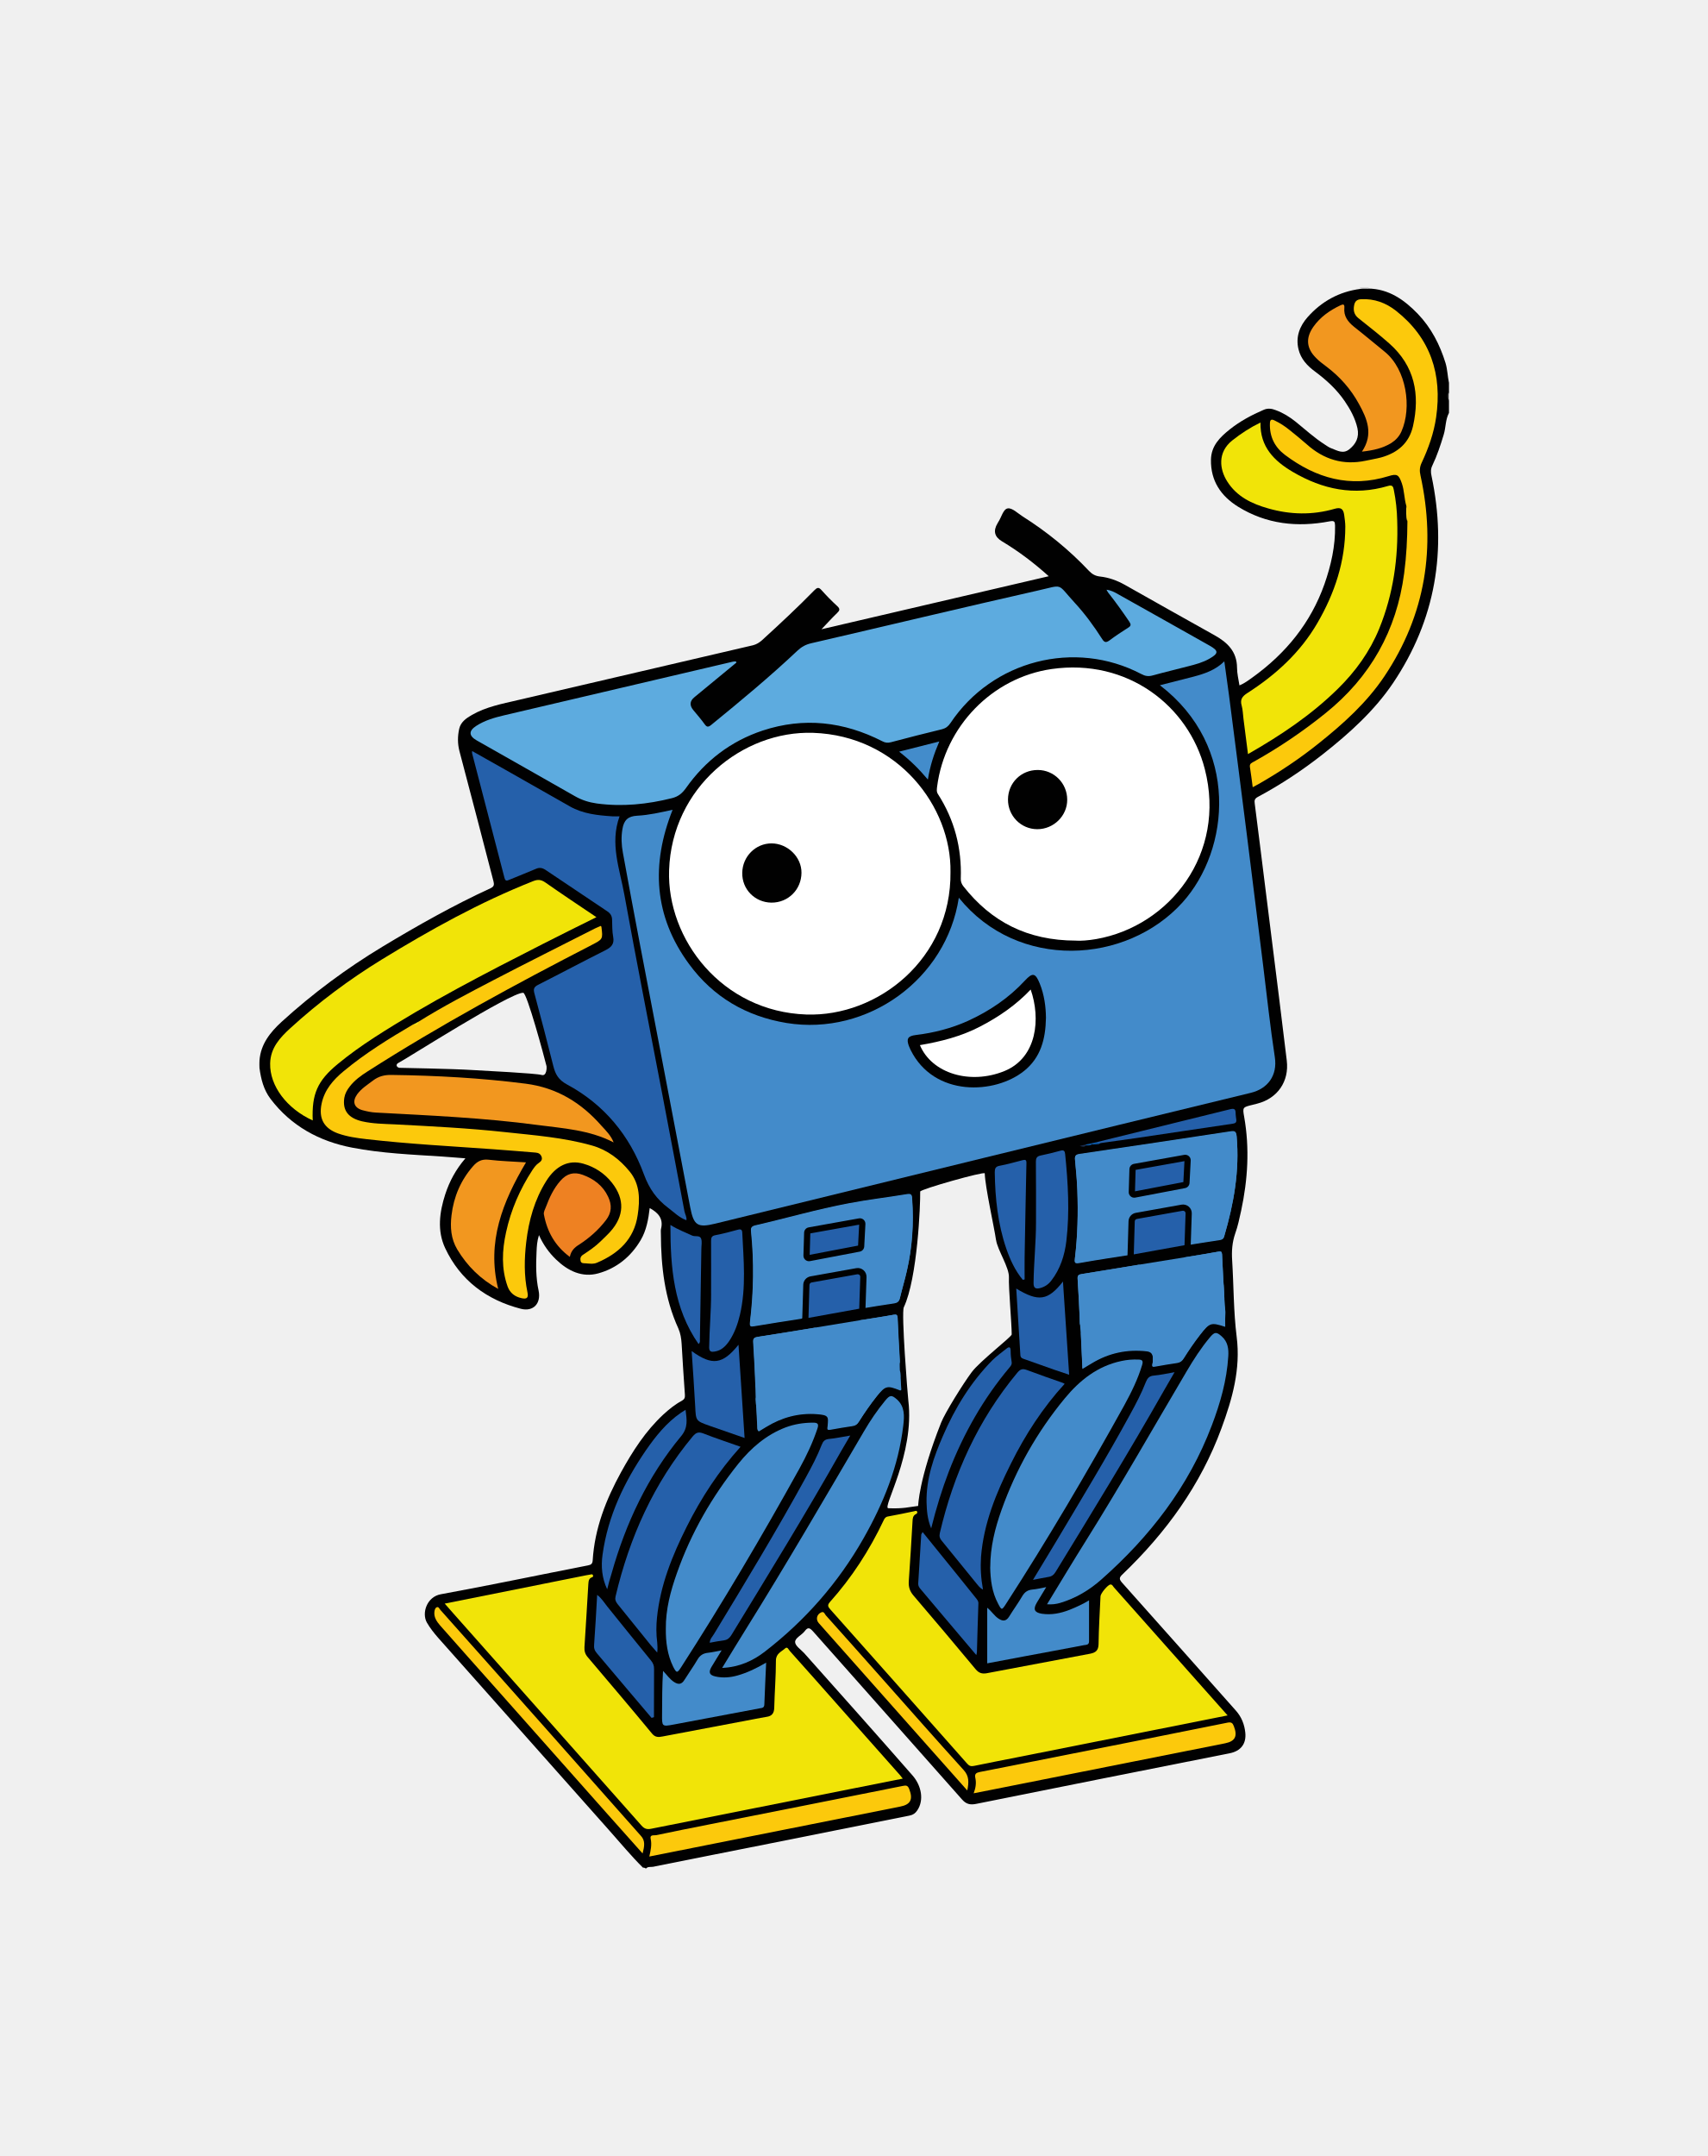
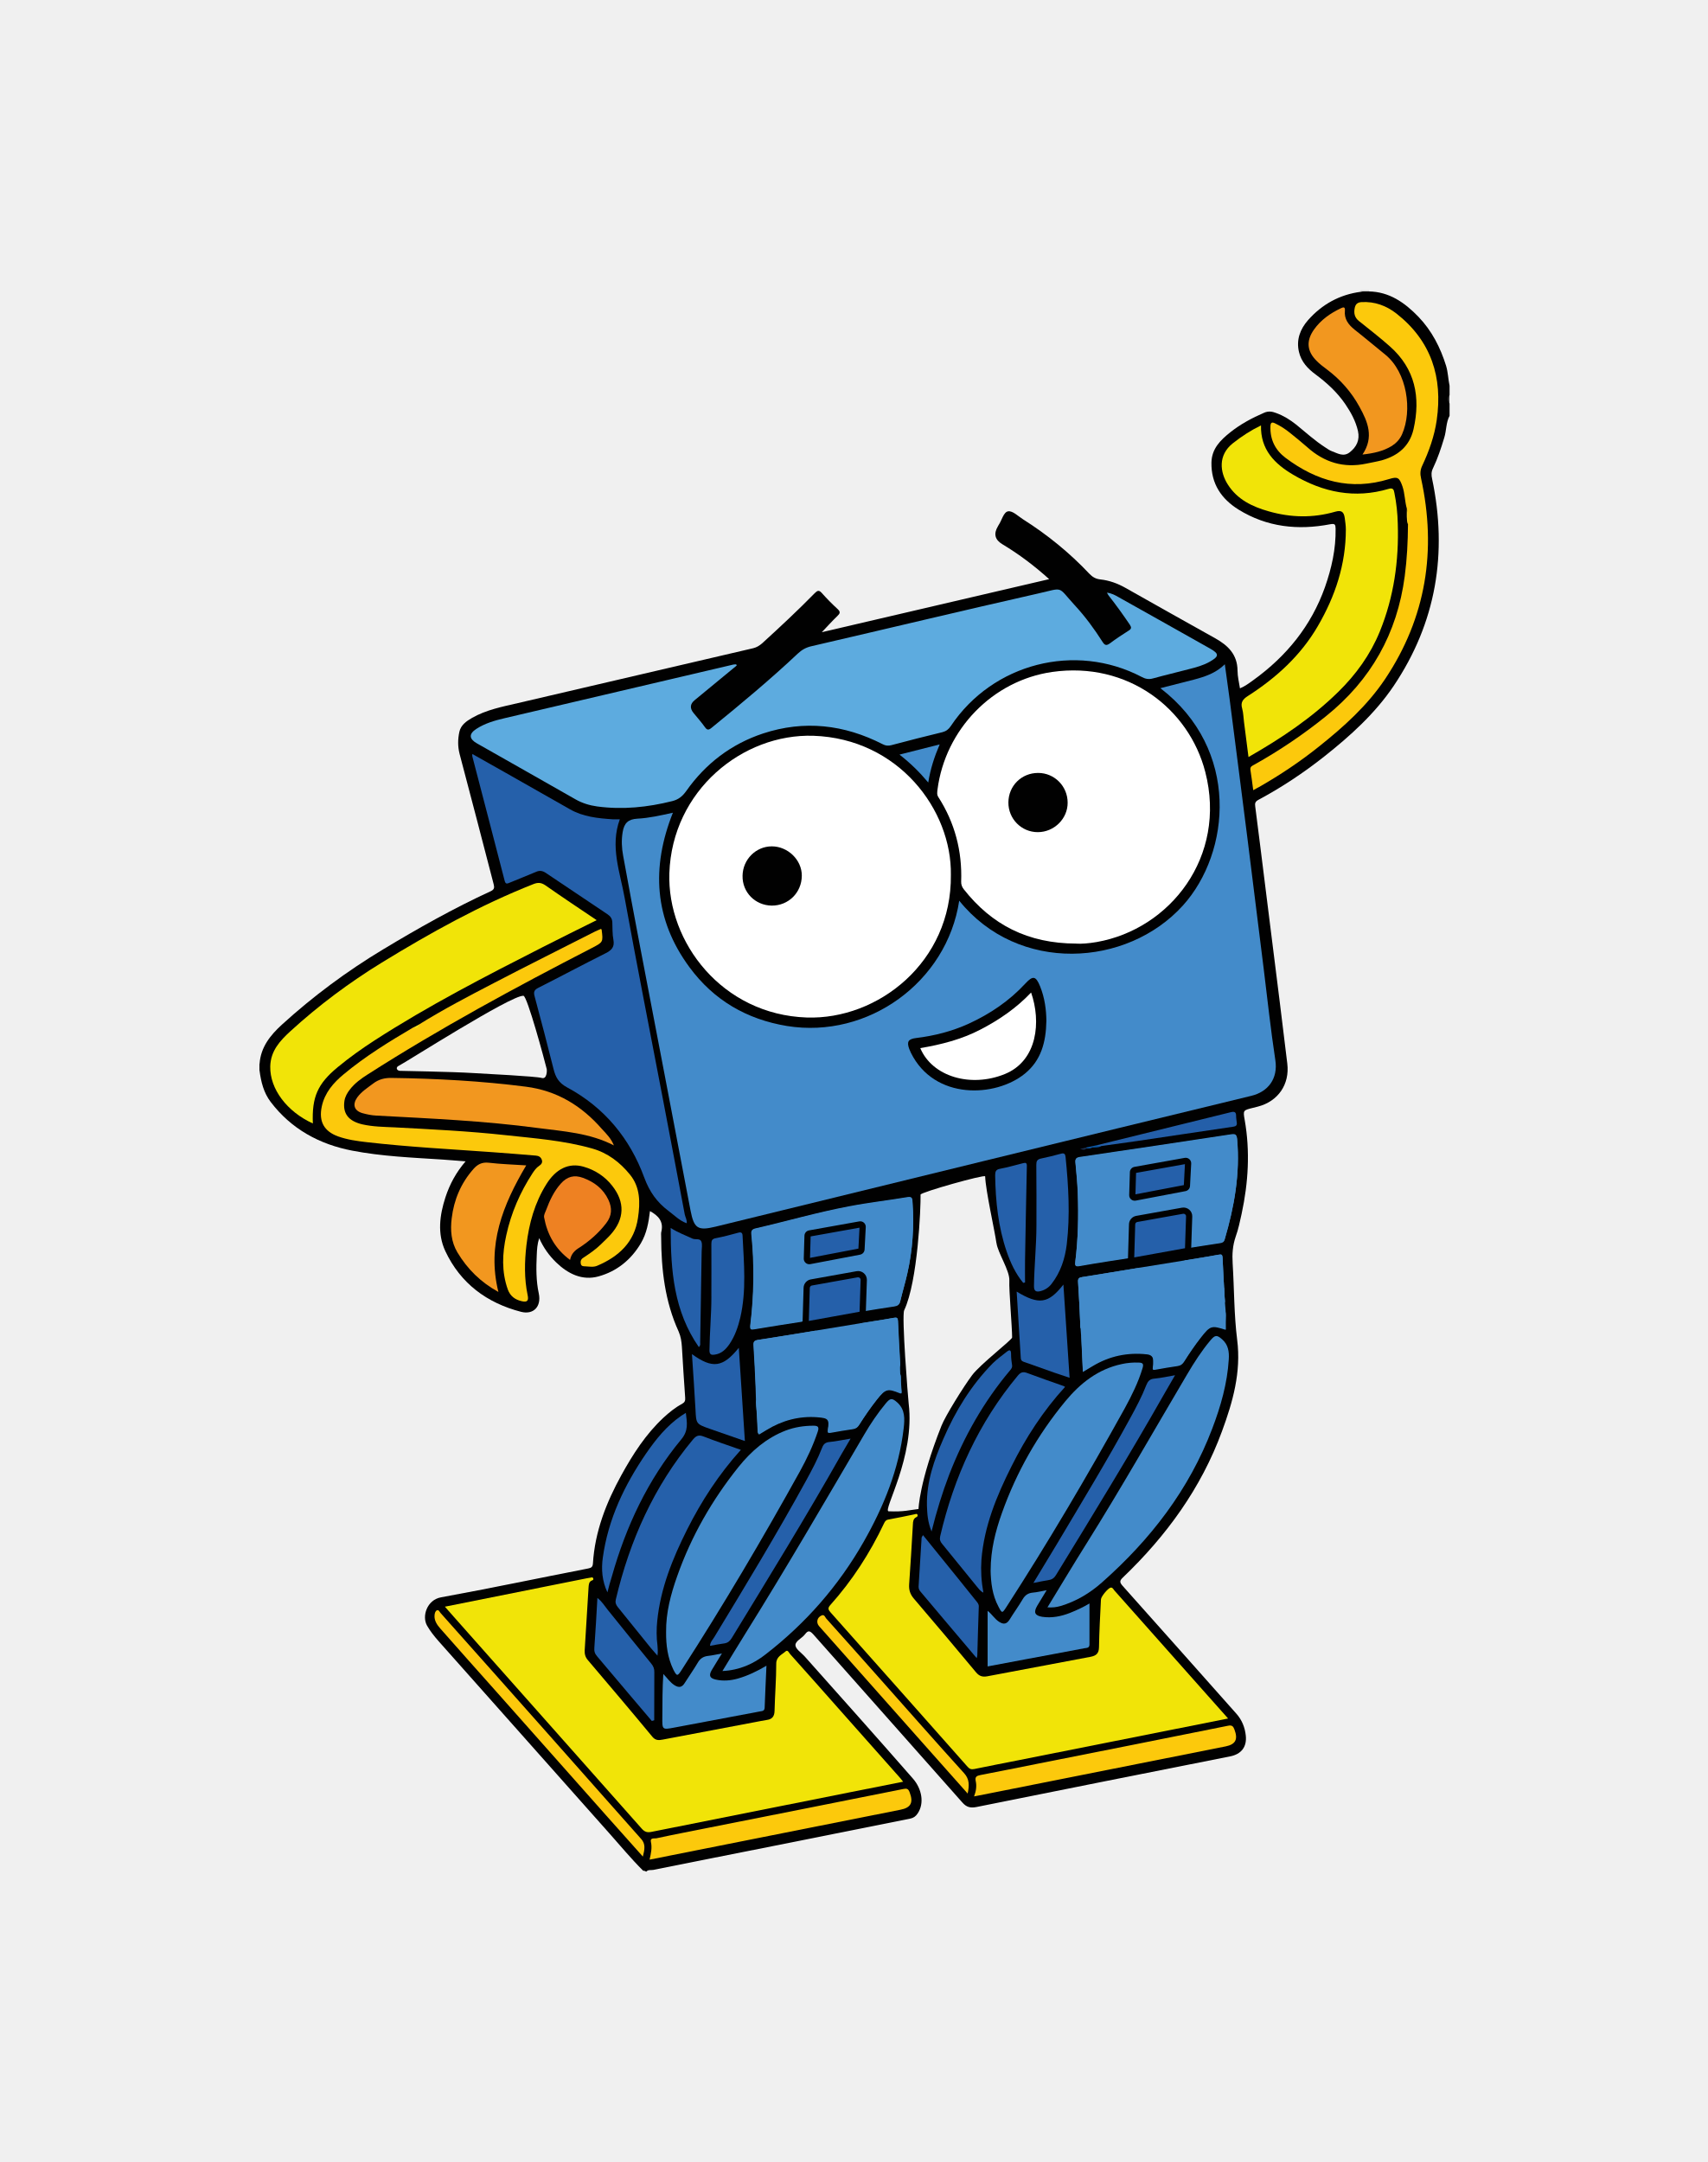
- <svg xmlns="http://www.w3.org/2000/svg" id="Marty" viewBox="0 0 595.28 595.28" width="80px" height="101px">
+ <svg xmlns="http://www.w3.org/2000/svg" id="Marty" viewBox="0 0 595.28 595.28" width="158px" height="200px">
  <defs>
    <style>
      .cls-1 {
        fill: #438ccb;
      }

      .cls-1, .cls-2, .cls-3, .cls-4, .cls-5, .cls-6, .cls-7, .cls-8, .cls-9, .cls-10, .cls-11, .cls-12, .cls-13, .cls-14, .cls-15, .cls-16, .cls-17, .cls-18, .cls-19 {
        stroke-width: 0px;
      }

      .cls-2 {
        fill: #282828;
      }

      .cls-3 {
        fill: #cbcaca;
      }

      .cls-4 {
        fill: #438bca;
      }

      .cls-5 {
        fill: #1b2f51;
      }

      .cls-6 {
        fill: #fcc90c;
      }

      .cls-7 {
        fill: #f1e408;
      }

      .cls-8 {
        fill: #010101;
      }

      .cls-9 {
        fill: #eeeded;
      }

      .cls-10 {
        fill: #f2971f;
      }

      .cls-11 {
        fill: #f4e11a;
      }

      .cls-12 {
        fill: #fbd224;
      }

      .cls-13 {
        fill: #2560aa;
      }

      .cls-14 {
        fill: #0b549f;
      }

      .cls-15 {
        fill: #0b55a0;
      }

      .cls-16 {
        fill: #fff;
      }

      .cls-17 {
        fill: #5dabdf;
      }

      .cls-18 {
        fill: #245fa9;
      }

      .cls-19 {
        fill: #ee8122;
      }
    </style>
  </defs>
  <g>
    <path stroke-width="0px" fill="#010101" class="cls-8" d="M505.19,55.23c-.47-2.24-.51-4.57-1.18-6.81-1.99-6.43-4.99-12.27-9.65-17.13-4.74-4.91-10.15-8.76-17.39-8.84-.89.04-1.82-.13-2.71.13-7.36.97-13.5,4.36-18.36,9.86-2.75,3.13-4.19,6.85-3.17,11.13.8,3.43,3.09,5.84,5.8,7.83,3.93,2.92,7.49,6.18,10.28,10.24,1.99,2.92,3.68,5.97,4.48,9.48.68,3.13-.47,5.5-2.88,7.4-2.16,1.69-4.15.38-6.13-.34-.85-.3-1.61-.85-2.37-1.35-3.64-2.33-6.81-5.25-10.15-7.95-2.12-1.69-4.36-3.09-6.9-4.02-1.4-.55-2.75-.8-4.27-.13-4.23,1.82-8.25,3.98-11.85,6.85-3.38,2.71-6.43,5.67-6.52,10.53-.13,7.4,3.47,12.65,9.43,16.37,9.9,6.13,20.69,7.28,31.94,5.12,1.65-.3,1.86.04,1.9,1.52.13,7.07-1.4,13.83-3.72,20.43-4.78,13.45-13.37,23.99-24.83,32.28-1.48,1.06-3,2.24-4.78,2.96-.34-2.16-.85-4.15-.85-6.18-.04-5.63-3.34-8.8-7.83-11.3-10.45-5.84-20.86-11.68-31.26-17.56-2.71-1.52-5.58-2.58-8.71-2.92-1.57-.17-2.71-.8-3.81-1.95-6.9-7.32-14.64-13.62-23.14-19-1.69-1.06-3.64-3.05-5.2-2.79-1.61.25-2.2,3.17-3.34,4.82-.08.13-.13.25-.21.38q-2.37,3.93,1.52,6.26c5.8,3.47,11.17,7.53,16.33,12.18-26.44,6.18-52.67,12.27-79.24,18.49,2.03-2.12,3.64-3.93,5.42-5.63.93-.89,1.18-1.44.08-2.45-1.95-1.78-3.77-3.64-5.5-5.58-.97-1.1-1.52-.89-2.45.04-5.92,6.05-12.1,11.8-18.36,17.51-.93.8-1.9,1.4-3.09,1.69-27.33,6.35-54.66,12.73-81.99,19.12-5.46,1.27-11.04,2.33-15.99,5.16-1.99,1.14-3.93,2.5-4.44,4.87-.55,2.54-.59,5.08.08,7.7,4.02,15.1,7.91,30.21,11.85,45.31.25,1.06.42,1.86-.93,2.5-12.99,5.97-25.43,12.99-37.65,20.35-12.56,7.57-24.33,16.29-35.2,26.19-3.98,3.64-7.36,7.78-7.78,13.58-.21.85-.21,1.69,0,2.54.51,3.85,1.44,7.62,3.85,10.79,7.19,9.48,17.01,14.81,28.47,17.01,10.32,1.99,20.81,2.41,31.31,3.09,2.62.17,5.25.42,8.17.63-3.34,3.89-5.54,8-7.02,12.52-2.03,6.26-2.88,12.69-.04,18.78,5.29,11.25,14.47,18.06,26.4,21.15,4.36,1.1,7.11-1.86,6.18-6.35-.97-4.44-.93-8.93-.72-13.45.08-1.9.17-3.77.85-5.88,1.52,3.38,3.47,6.09,5.92,8.46,4.15,4.02,9.14,6.43,14.76,4.87,6.3-1.73,11.34-5.75,14.76-11.55,2.03-3.43,2.71-7.28,3.17-11.21,2.96,1.61,4.78,3.64,3.98,7.11-.17.59-.08,1.27-.08,1.9.04,11.38,1.31,22.51,6.09,32.96.76,1.73,1.02,3.51,1.14,5.33.34,5.92.72,11.8,1.14,17.73.08,1.06-.13,1.61-1.1,2.16-2.37,1.27-4.44,2.96-6.43,4.78-6.18,5.75-10.66,12.73-14.68,20.01-5.29,9.6-9.26,19.71-9.94,30.84-.08,1.18-.55,1.52-1.61,1.73-17.13,3.34-34.18,6.94-51.36,10.07-4.87.89-6.73,6.6-4.82,9.9,1.1,1.9,2.45,3.6,3.89,5.25,19.88,22.38,39.77,44.8,59.69,67.18,3.85,4.32,7.57,8.84,11.72,12.95.3,0,.55,0,1.06.34.68-.8,1.65-.47,2.5-.63,13.79-2.79,27.63-5.5,41.42-8.25,15.99-3.22,32.03-6.43,48.02-9.6,1.23-.25,1.99-.8,2.67-1.82,2.41-3.55,1.44-8.59-1.61-12.1-12.52-14.34-25.21-28.51-37.86-42.73-1.14-1.23-3.09-2.5-3.13-3.81-.04-1.48,2.28-2.41,3.34-3.81,1.1-1.48,1.73-1.23,2.92.08,17.3,19.55,34.65,39.01,51.91,58.55,1.44,1.65,2.83,1.99,4.95,1.57,29.44-5.92,58.89-11.8,88.38-17.64,3.85-.76,5.88-3.26,5.46-7.23-.3-2.83-1.31-5.42-3.26-7.62-13.2-14.85-26.4-29.74-39.64-44.55-1.1-1.23-1.14-1.82.08-2.96,15.15-14.51,27.24-31.09,34.52-50.94,3.77-10.24,6.73-20.6,5.29-31.9-1.1-8.8-1.02-17.73-1.57-26.61-.21-3.22,0-6.26,1.06-9.35.93-2.58,1.48-5.29,2.07-7.95,2.33-10.87,3-21.75,1.06-32.74-.59-3.34-.55-3.34,2.92-4.19.55-.17,1.1-.3,1.65-.42,7.07-1.82,11.17-7.74,10.28-15.02-.85-7.15-1.73-14.26-2.62-21.41-1.65-13.07-3.26-26.14-4.91-39.22-1.23-9.65-2.37-19.29-3.64-28.94-.17-1.14,0-1.73,1.1-2.33,8.08-4.32,15.7-9.39,22.89-15.06,9.1-7.19,17.73-14.98,24.24-24.62,14.85-22.08,18.87-46.32,13.41-72.22-.3-1.31-.3-2.41.3-3.64,1.65-3.43,2.83-7.02,3.93-10.66.8-2.54.59-5.29,1.86-7.66v-4.23c-.34-.97-.34-1.99,0-2.96v-3.38ZM188.83,296.58c-2.07-.59-20.1-1.48-23.61-1.69-8.04-.51-25.68-.76-25.98-.8-1.1-.21-1.35-1.27-.21-1.78,1.95-.89,39.22-24.71,43.41-24.37,1.31.08,7.28,22.17,8.12,25.59.08.3.13,3.6-1.73,3.05ZM347.3,354.12c.47,3.43,4.65,9.6,4.48,13.07-.17,3.3.97,16.2.97,19.84,0,.8-11.13,9.35-13.96,13.16-3,4.02-9.31,14.17-10.66,17.6-7.83,19.76-8,29.02-8,29.02-3.3.38-5.03,1.02-10.41.8-2.24-.08,9.26-18.83,6.98-37.53-.25-2.2-2.5-30.54-1.57-32.53,4.78-10.11,5.8-35.92,5.71-40.32,0-.8,22.51-7.15,22.51-6.35.17,4.99,3.3,18.74,3.93,23.23Z" />
    <path fill="#282828" stroke-width="0px" class="cls-2" d="M505.11,61.4c-.72-.97-.63-1.99,0-2.96v2.96Z" />
    <path fill="#cbcaca" stroke-width="0px" class="cls-3" d="M477.18,22.06v.34h-3v-.34h3Z" />
    <path fill="#010101" stroke-width="0px" class="cls-9" d="M90.42,291.55v2.54h-.34v-2.54h.34Z" />
    <path fill="#438bca" stroke-width="0px" class="cls-4" d="M334.32,234.81c20.56,25.51,58.47,23.18,77.93,1.69,16.71-18.49,20.01-54.45-7.83-75.77,4.06-1.02,7.91-1.99,11.76-3,3.81-1.02,7.57-2.24,10.7-5.33.59,4.19,1.14,8.08,1.65,11.97,2.07,16.2,4.19,32.41,6.22,48.61,1.9,15.15,3.77,30.33,5.67,45.48,1.31,10.62,2.45,21.28,4.06,31.86,1.02,6.56-2.58,11.08-8.33,12.48-62.27,15.1-124.51,30.38-186.78,45.61-6.22,1.52-7.49.59-8.71-5.67-5.84-30.71-11.72-61.39-17.6-92.06-1.99-10.49-3.98-21.03-5.88-31.56-.51-2.71-.63-5.46-.17-8.21.51-3.17,1.95-4.53,5.16-4.7,4.1-.21,8.08-1.14,12.35-2.07-7.57,19.04-6.56,37.1,5.75,53.81,8.46,11.51,19.93,18.19,34.01,20.52,28.3,4.57,55.72-15.31,60.03-43.66Z" />
    <path fill="#fff" stroke-width="0px" class="cls-16" d="M331.4,225.84c.34,30.33-25.38,50.51-50.26,49.67-29.4-1.02-48.65-26.19-47.85-50.3.97-28.81,25.51-48.69,50.22-47.89,29.61,1.02,48.27,25.85,47.89,48.52Z" />
    <path fill="#5dabdf" class="cls-17" stroke-width="0px" d="M256.77,152.83c-4.87,4.02-9.77,8.04-14.64,12.06q-2.45,1.99-.42,4.48c1.35,1.65,2.75,3.22,3.98,4.95.76,1.06,1.27,1.06,2.28.25,10.28-8.38,20.48-16.84,30.12-25.93,1.4-1.31,2.88-2.12,4.74-2.54,26.31-6.09,52.59-12.4,78.94-18.36,9.22-2.07,6.6-2.67,12.82,4.1,3.64,3.93,6.81,8.25,9.69,12.78.8,1.27,1.4,1.31,2.58.47,2.07-1.57,4.27-3,6.47-4.4,1.06-.63,1.06-1.14.42-2.12-2.33-3.43-4.74-6.81-7.32-10.07-.21-.25-.34-.55-.63-1.06,1.65.21,2.88.89,4.06,1.57,10.62,5.97,21.24,11.89,31.86,17.9,3.22,1.82,3.22,2.71-.04,4.57-2.28,1.31-4.82,1.99-7.32,2.62-4.15,1.1-8.33,2.07-12.48,3.22-1.48.42-2.67.21-3.98-.51-23.18-12.14-51.91-4.74-66.5,17.09-.76,1.14-1.61,1.82-2.92,2.16-5.97,1.44-11.89,2.96-17.81,4.53-1.1.3-2.03.21-3.05-.34-13.41-6.85-27.33-8.46-41.71-3.72-11.08,3.68-20.01,10.49-26.74,20.05-1.31,1.82-2.67,2.96-4.87,3.51-8.63,2.16-17.3,3.05-26.19,1.86-2.67-.38-5.2-1.14-7.57-2.5-11.42-6.52-22.89-12.99-34.35-19.5-2.75-1.57-2.83-3.3-.17-5.03,3-1.95,6.39-2.92,9.81-3.72,26.57-6.26,53.14-12.48,79.75-18.7.34-.08.68-.04,1.02-.08.04.13.04.25.17.42Z" />
    <path fill="#fff" stroke-width="0px" class="cls-16" d="M375.1,249.75c-16.92-.04-29.49-6.6-39.18-18.91-.63-.8-.97-1.65-.93-2.71.38-10.62-2.2-20.48-7.95-29.44-.59-.89-.38-1.78-.3-2.62,2.71-20.94,19.16-37.99,39.94-40.99,26.4-3.77,47.72,12.82,53.39,34.86,7.62,29.53-12.27,54.79-37.86,59.27-2.71.47-5.46.68-7.11.55Z" />
    <path fill="#f1e408" stroke-width="0px" class="cls-7" d="M155.03,480.86c16.75-3.34,33.08-6.6,49.46-9.9.47-.08.97-.17,1.44-.25.34-.08.72-.17.85.34.08.34-.08.55-.38.63-1.18.42-1.18,1.4-1.27,2.41-.42,7.32-.89,14.64-1.35,21.96-.08,1.35.25,2.45,1.14,3.47,7.53,8.88,15.06,17.73,22.46,26.69,1.1,1.31,2.24,1.23,3.6.97,10.7-2.03,21.45-4.06,32.15-6.09,1.4-.25,2.75-.55,4.15-.76,1.82-.25,2.62-1.23,2.67-3.13.13-5.5.59-11,.59-16.5,0-2.45,1.95-3.09,3.26-4.27.76-.68,1.18.51,1.57.93,5.88,6.56,11.72,13.16,17.56,19.76,6.98,7.87,13.96,15.7,20.9,23.56.25.3.51.63.93,1.18-6.35,1.27-12.44,2.45-18.53,3.68-23.06,4.61-46.11,9.18-69.13,13.79-1.48.3-2.37.08-3.43-1.1-21.83-24.66-43.7-49.24-65.53-73.87-.93-1.06-1.9-2.16-3.09-3.51Z" />
    <path fill="#f1e408" stroke-width="0px" class="cls-7" d="M428.02,519.83c-24.66,4.91-48.91,9.73-73.1,14.55-5.12,1.02-10.24,1.99-15.31,3.05-1.06.21-1.65.04-2.37-.76-15.86-17.94-31.77-35.83-47.72-53.77-.76-.89-1.18-1.44-.17-2.58,7.66-8.55,13.83-18.11,18.74-28.47.3-.63.59-1.18,1.44-1.35,3.13-.55,6.22-1.23,9.31-1.86.34-.08.72-.3.93.17.17.38-.04.68-.42.85-1.06.51-1.14,1.52-1.18,2.5-.42,6.98-.8,13.92-1.31,20.9-.13,1.95.34,3.47,1.65,4.99,7.28,8.5,14.51,17.09,21.66,25.68,1.1,1.31,2.2,1.69,3.85,1.4,12.01-2.28,24.07-4.57,36.09-6.81,1.95-.38,2.88-1.18,2.92-3.34.08-5.58.42-11.13.68-16.67.04-1.02,2.54-4.02,3.43-4.1.68-.08.89.59,1.23.97,10.32,11.59,20.6,23.18,30.88,34.78,2.88,3.22,5.71,6.43,8.8,9.9Z" />
    <path fill="#2560aa" stroke-width="0px" class="cls-13" d="M164.63,183.67c3.93,2.24,7.78,4.4,11.63,6.56,7.49,4.23,14.93,8.5,22.42,12.73,4.61,2.62,9.73,3.13,14.89,3.47.76.04,1.52,0,2.45,0-3.47,9.48.08,18.4,1.69,27.41,4.23,23.31,8.84,46.58,13.28,69.85,2.58,13.45,5.12,26.95,7.66,40.44.21,1.02.85,1.95.68,3.09-2.5-.89-4.27-2.75-6.3-4.27-4.06-3.05-6.64-6.64-8.5-11.68-4.99-13.62-13.92-24.45-26.86-31.39-2.96-1.61-4.02-3.51-4.74-6.39-2.12-8.46-4.32-16.88-6.6-25.34-.38-1.44-.25-2.2,1.23-2.96,7.87-3.98,15.61-8.12,23.48-12.06,2.12-1.06,3.22-2.2,2.75-4.7-.38-1.99-.3-4.06-.38-6.09-.04-1.23-.63-2.12-1.65-2.79-7.19-4.82-14.38-9.65-21.58-14.47-1.1-.72-2.12-.89-3.34-.34-3.05,1.31-6.13,2.5-9.18,3.77-.85.34-1.44.68-1.78-.68-3.72-14.43-7.49-28.85-11.25-43.28-.08-.21-.04-.42,0-.89Z" />
    <path fill="#f1e408" stroke-width="0px" class="cls-7" d="M207.95,241.58c-6.47,3.22-12.65,6.26-18.78,9.39-19.93,10.15-39.85,20.39-58.64,32.53-4.44,2.88-8.71,5.92-12.82,9.31-7.02,5.8-9.05,10.41-8.67,19.63-9.01-4.1-15.02-12.01-14.85-19.88.13-5.46,3.43-8.97,7.02-12.27,9.86-9.01,20.52-16.96,31.9-23.95,16.92-10.36,34.27-20.01,52.8-27.33,1.61-.63,2.75-.55,4.23.47,5.8,4.06,11.63,7.95,17.81,12.1Z" />
    <path fill="#f1e408" stroke-width="0px" class="cls-7" d="M439.49,69.14c-.21,8.5,4.78,13.41,11.25,17.22,10.41,6.13,21.41,8.42,33.21,4.91,1.57-.47,1.82.25,2.03,1.4.72,3.51,1.1,7.11,1.18,10.7.42,12.95-1.35,25.55-6.26,37.61-3.3,8.08-8.29,14.98-14.51,21.07-9.22,9.05-19.84,16.16-31.26,22.68-.55-4.23-1.06-8.25-1.57-12.27-.21-1.52-.21-3.13-.63-4.61-.63-2.16.21-3.26,1.99-4.4,9.9-6.35,18.45-14.13,24.41-24.41,6.05-10.41,9.73-21.49,9.73-33.63,0-1.31-.21-2.67-.38-3.98-.3-2.2-1.18-2.83-3.34-2.2-7.74,2.24-15.44,2.07-23.14-.13-5.71-1.61-10.96-4.1-14.3-9.39-2.67-4.19-3.51-10.15,1.78-14.34,3.05-2.41,6.22-4.48,9.81-6.22Z" />
    <path stroke-width="0px" class="cls-6" d="M145.93,278.01c8.55-5.33,17.47-9.98,26.36-14.6,11.68-6.09,23.44-11.93,35.16-17.9.68-.34,1.4-.59,2.03-.89.13.21.21.25.21.3.55,4.36.51,4.32-3.38,6.35-26.61,13.71-52.88,27.92-78.1,44.04-2.33,1.48-4.57,3.09-6.26,5.29-.93,1.18-1.65,2.45-1.9,3.93-.68,4.44,1.4,7.07,6.18,8.21,3.72.85,7.57.89,11.34,1.06,12.86.68,25.76,1.31,38.58,2.71,10.15,1.1,20.35,1.86,30.21,4.65,5.42,1.52,9.73,4.82,13.2,9.1,3.6,4.4,3.6,9.77,2.79,15.1-1.23,8.5-6.73,13.5-14.21,16.67-1.27.55-2.67.3-3.98.21-.68-.04-1.52.08-1.73-.85-.21-.89.04-1.65.89-2.16,2.12-1.4,4.23-2.83,6.05-4.61,1.14-1.14,2.37-2.24,3.43-3.43,4.87-5.42,5.08-11.3.59-17.01-2.58-3.3-6.01-5.54-10.03-6.68-5.08-1.44-9.56.72-12.9,6.05-4.1,6.52-6.09,13.75-6.98,21.28-.68,5.84-.8,11.68.42,17.47.42,1.95-.17,2.54-2.12,2.07-2.24-.51-3.93-1.73-4.78-4.02-2.24-6.26-1.95-12.61-.55-18.95,1.69-7.78,4.82-14.98,9.18-21.66.63-.93,1.27-1.86,2.24-2.5.76-.51,1.31-1.14.97-2.12-.34-.97-1.06-1.4-2.07-1.48-4.99-.38-9.98-.85-14.98-1.18-14.68-1.06-29.4-1.82-44.04-3.51-3.34-.38-6.68-.85-9.9-1.99-4.91-1.78-6.81-5.2-5.71-10.41,1.02-4.82,4.06-8.29,7.7-11.3,7.53-6.26,15.86-11.38,24.28-16.33.89.04,1.48-.25,1.82-.93Z" />
    <path stroke-width="0px" class="cls-6" d="M490.34,98.21c-.76-2.58-.68-5.29-1.57-7.87-1.06-3-1.65-3.43-4.61-2.5-13.41,4.15-25.26.76-36.13-7.4-3.6-2.71-5.42-6.39-5.25-11,.04-1.31.51-1.57,1.69-.97,1.86.89,3.55,1.99,5.16,3.3,2.03,1.65,4.06,3.26,6.01,4.99,5.92,5.29,12.69,7.36,20.52,5.71,1.78-.38,3.6-.68,5.37-1.14,5.75-1.61,9.77-4.95,11.13-10.91,2.5-11.08.59-20.98-8.25-28.81-3.47-3.09-7.15-5.92-10.79-8.84-1.52-1.23-1.82-2.71-1.48-4.48.25-1.31.89-2.03,2.41-2.12,4.61-.25,8.67,1.27,12.18,4.02,12.1,9.52,16.16,22.21,14,37.14-.8,5.54-2.67,10.79-5.03,15.82-.72,1.48-.8,2.88-.42,4.48,5.46,25,1.78,48.48-12.52,69.89-6.18,9.26-14.47,16.71-23.14,23.61-6.56,5.25-13.54,9.9-20.81,14.05-.59.34-1.23.63-2.03,1.1-.34-2.45-.59-4.74-.97-7.02-.21-1.27.72-1.52,1.48-1.95,8.76-4.91,17.01-10.49,24.83-16.8,15.7-12.61,24.83-28.85,27.46-48.78.8-6.01,1.1-12.06,1.14-18.11-.42-1.82.08-3.64-.38-5.42Z" />
    <path stroke-width="0px" fill="#438bca" class="cls-4" d="M396.38,358.73c-6.68,1.06-13.37,2.03-20.01,3.22-1.65.3-1.73-.17-1.57-1.52.97-7.91,1.14-15.86.85-23.82-.13-3.51-.47-7.02-.8-10.53-.13-1.27.13-1.78,1.57-1.99,17.56-2.58,35.07-5.2,52.59-7.87,1.44-.21,1.99-.08,2.16,1.65,1.06,11.93-.97,23.4-4.32,34.78-.25.93-.76,1.18-1.61,1.31-3.98.59-7.91,1.23-11.89,1.86-.97-.97-.63-2.24-.59-3.38.04-3.13-.55-6.13-1.78-9.05-.85-1.95-2.07-3.6-4.4-3.72-2.28-.13-3.85,1.27-4.95,3.05-2.5,4.1-3.51,8.71-3.81,13.45-.08,1.06.13,2.33-1.44,2.58Z" />
    <path stroke-width="0px" fill="#438bca" class="cls-4" d="M283.42,380.73c-6.73,1.06-13.5,2.07-20.22,3.22-1.44.25-1.78.17-1.61-1.44,1.27-10.45,1.44-20.94.38-31.43-.13-1.14-.04-1.73,1.31-2.07,10.87-2.5,21.62-5.63,32.62-7.7,6.77-1.31,13.62-2.07,20.43-3.22,1.73-.3,1.65.72,1.73,1.82.59,8.33.04,16.63-1.82,24.75-.72,3.22-1.69,6.39-2.45,9.6-.25,1.14-.89,1.57-1.99,1.73-3.81.55-7.66,1.18-11.46,1.82-.8-.8-.55-1.82-.59-2.79-.04-2.96-.59-5.84-1.57-8.67-.47-1.35-1.14-2.54-2.16-3.55-1.61-1.61-3.72-1.73-5.5-.3-1.48,1.23-2.62,2.71-3.38,4.48-1.61,3.72-2.28,7.66-2.75,11.63-.04.8.04,1.73-.97,2.12Z" />
    <path stroke-width="0px" fill="#438bca" class="cls-4" d="M345.27,468.13c0-6.98,1.65-13.54,3.93-19.93,5.08-14.26,12.44-27.24,22.08-38.92,5.2-6.3,11.46-11.25,19.71-12.99,1.9-.42,3.89-.59,5.88-.51,1.31.04,1.82.34,1.35,1.9-1.48,4.95-3.77,9.56-6.22,14.05-13.03,23.52-26.69,46.71-41.29,69.3-1.4,2.16-1.48,2.2-2.71-.17-2.16-4.02-2.67-8.42-2.75-12.73Z" />
    <path stroke-width="0px" fill="#438bca" class="cls-4" d="M232.15,489.71c-.08-6.81,1.65-13.24,3.89-19.55,4.91-13.92,12.18-26.57,21.41-38.08,4.44-5.5,9.69-10.03,16.37-12.61,3.13-1.18,6.35-1.69,9.69-1.69,1.57,0,2.07.42,1.48,2.12-1.61,4.82-3.77,9.39-6.22,13.83-13.03,23.52-26.69,46.66-41.25,69.25-1.4,2.16-1.61,2.2-2.83-.17-1.99-4.1-2.58-8.55-2.54-13.11Z" />
    <path stroke-width="0px" fill="#438bca" class="cls-4" d="M251.78,503.29c2.88-4.7,5.46-9.01,8.17-13.33,14.21-22.76,27.67-45.94,41.25-69.09,2.2-3.77,4.65-7.4,7.45-10.79,1.61-1.95,2.2-2.07,4.1-.38,2.75,2.5,2.58,5.75,2.2,9.01-1.65,14.26-6.94,27.24-13.96,39.56-8.76,15.36-20.22,28.43-34.23,39.26-4.19,3.26-8.97,5.46-14.98,5.75Z" />
    <path stroke-width="0px" fill="#438bca" class="cls-4" d="M365.07,481.08c4.65-7.62,9.05-14.98,13.62-22.25,12.14-19.38,23.44-39.3,35.07-58.97,2.45-4.15,5.03-8.17,8.12-11.85,1.61-1.9,2.24-1.95,4.1-.3,2.12,1.86,2.45,4.36,2.28,6.94-.51,8.38-2.79,16.33-5.75,24.11-8.08,21.32-21.58,38.75-38.5,53.69-4.19,3.72-8.97,6.56-14.38,8.17-1.44.42-2.83.59-4.57.47Z" />
    <path fill="#2560aa" stroke-width="0px" class="cls-13" d="M342.74,475.96c-1.18-.59-1.65-1.4-2.24-2.07-4.06-4.95-8.08-9.98-12.14-14.93-.68-.8-.93-1.52-.68-2.67,4.82-20.65,13.37-39.51,27.03-55.93,1.06-1.27,1.86-1.48,3.34-.93,4.15,1.57,8.33,3,12.52,4.48.21.08.38.17.63.34-7.62,8.33-13.71,17.73-18.7,27.75-5.16,10.28-9.52,20.86-10.45,32.53-.25,3.72-.04,7.45.68,11.42Z" />
    <path fill="#2560aa" stroke-width="0px" class="cls-13" d="M229.14,497.91c-.97-1.1-1.65-1.86-2.28-2.62-3.85-4.78-7.7-9.56-11.55-14.3-.68-.85-.93-1.61-.68-2.67,4.87-20.56,13.28-39.39,26.91-55.76,1.14-1.35,2.03-1.65,3.68-1.02,4.23,1.65,8.55,3.09,12.99,4.65-7.66,8.5-13.75,17.85-18.78,27.88-5.03,10.03-9.22,20.39-10.36,31.69-.3,2.88-.3,5.75.08,8.63.04,1.02.21,1.99,0,3.51Z" />
    <path fill="#f2971f" stroke-width="0px" class="cls-10" d="M213.96,320.1c-8.38-4.36-17.6-4.91-26.61-6.09-18.66-2.5-37.48-3.3-56.27-4.32-1.61-.08-3.22-.42-4.78-.85-2.88-.85-3.55-3-1.78-5.5,1.48-2.03,3.6-3.34,5.54-4.82,1.95-1.48,3.98-1.99,6.43-1.95,15.65.21,31.26,1.06,46.79,3.05,10.87,1.4,19.42,6.64,26.48,14.72,1.61,1.73,3.3,3.43,4.19,5.75Z" />
    <path fill="#f2971f" stroke-width="0px" class="cls-10" d="M474.86,79.3c4.1-6.09,1.82-11.42-1.02-16.58-2.83-5.2-6.68-9.56-11.42-13.11-1.23-.93-2.5-1.86-3.55-2.96-3.38-3.34-3.68-6.94-.97-10.83,2.41-3.43,5.71-5.75,9.48-7.53.97-.47,1.44-.38,1.35.85-.3,2.92,1.23,4.91,3.38,6.64,3.6,2.83,7.11,5.8,10.66,8.67,7.7,6.22,9.52,19.55,5.88,27.79-.76,1.73-1.99,3.05-3.55,4.06-3.05,1.86-6.39,2.58-10.24,3Z" />
    <path stroke-width="0px" fill="#438bca" class="cls-4" d="M299.92,382.08c3.89-.63,7.78-1.18,11.68-1.9,1.06-.21,1.35.08,1.4,1.1.21,4.91.47,9.86.76,14.76.08,1.06-.25,1.48-1.31,1.65-9.65,1.65-19.29,3.38-28.89,5.08-6.09,1.06-12.18,2.12-18.28,3.22-1.14.21-1.78.3-1.82-1.27-.17-4.99-.47-9.98-.76-14.98-.08-1.27.3-1.65,1.57-1.86,6.68-1.02,13.33-2.12,20.01-3.22.85.8.63,1.95.93,2.96.68,2.24,1.18,4.48,3,6.18,2.07,1.95,3.98,2.03,6.13.04,2.2-2.03,3.26-4.7,4.1-7.49.38-1.4.34-3.05,1.48-4.27Z" />
    <path stroke-width="0px" fill="#438bca" class="cls-4" d="M412.92,360.17c3.93-.63,7.91-1.27,11.85-1.99.93-.17,1.23-.04,1.31.93.21,4.99.51,9.98.8,14.98.08,1.1-.34,1.44-1.35,1.65-15.86,2.75-31.69,5.58-47.55,8.38-.97.17-1.4,0-1.44-1.1-.21-5.12-.47-10.28-.8-15.4-.08-1.23.42-1.48,1.52-1.65,6.68-1.06,13.33-2.16,19.97-3.26.8.63.85,1.57,1.02,2.45.42,2.07.97,4.1,2.28,5.84,2.2,3.05,5.42,3.05,7.74.08,2.03-2.54,2.96-5.54,3.81-8.63.17-.8.13-1.69.85-2.28Z" />
    <path stroke-width="0px" class="cls-6" d="M226.39,569.03c.51-2.2.93-4.15.47-6.22-.34-1.52,1.23-1.1,1.9-1.23,6.26-1.35,12.52-2.54,18.83-3.81,22.42-4.44,44.84-8.88,67.22-13.37,1.18-.25,1.73-.13,2.2,1.1,1.4,3.6.51,5.42-3.22,6.13-29.02,5.8-58.04,11.55-87.4,17.39Z" />
    <path stroke-width="0px" class="cls-6" d="M339.48,546.99c.72-1.86.97-3.64.59-5.33-.34-1.52.34-1.86,1.61-2.12,6.43-1.23,12.82-2.54,19.25-3.81,22.34-4.44,44.67-8.84,67.01-13.37,1.4-.3,1.86.13,2.28,1.27,1.31,3.43.47,5.2-3.05,5.92-27.24,5.42-54.45,10.83-81.69,16.25-1.95.38-3.85.76-6.01,1.18Z" />
    <path fill="#f2971f" stroke-width="0px" class="cls-10" d="M173.72,371.17c-6.18-3.38-10.83-8-14.3-13.79-2.2-3.68-2.5-7.78-1.99-11.89.76-6.43,3.22-12.23,7.53-17.13,1.4-1.61,2.96-2.5,5.33-2.24,4.32.51,8.67.63,13.11.93-8.12,13.71-13.79,27.71-9.69,44.12Z" />
    <path stroke-width="0px" fill="#438bca" class="cls-4" d="M364.78,475.11c-1.23,1.99-2.28,3.72-3.3,5.46-1.31,2.24-.85,3.38,1.73,3.81,3.34.51,6.56-.13,9.69-1.35,2.45-.97,4.87-2.12,6.81-3.3v14.3c0,1.31-1.06,1.18-1.78,1.31-6.98,1.35-13.96,2.62-20.94,3.93-4.27.8-8.55,1.61-12.78,2.41v-19.38c1.57,1.23,2.45,2.83,3.98,3.81,1.57,1.02,2.67.85,3.68-.76,1.48-2.41,3.13-4.65,4.57-7.11.85-1.44,1.9-2.12,3.47-2.28,1.57-.13,3.05-.51,4.87-.85Z" />
    <path stroke-width="0px" fill="#438bca" class="cls-4" d="M251.61,497.15c-1.31,2.16-2.5,4.02-3.6,5.88-1.02,1.82-.63,2.75,1.4,3.22,2.58.59,5.2.38,7.74-.34,3.43-.97,6.68-2.54,9.98-4.48-.21,5.08-.47,9.81-.63,14.6-.04,1.31-.97,1.18-1.73,1.35-9.94,1.9-19.88,3.77-29.87,5.63-4.1.76-4.1.72-4.06-3.55.04-5.03,0-10.07.34-15.15,1.4,1.44,2.37,2.96,3.93,3.93,1.48.93,2.58.76,3.51-.76,1.48-2.37,3.13-4.65,4.57-7.11.85-1.48,1.99-2.2,3.68-2.37,1.52-.17,2.92-.51,4.74-.85Z" />
    <path stroke-width="0px" fill="#438bca" class="cls-4" d="M314.26,406.28c-.25,0-.38.04-.51,0-4.32-1.78-5.03-1.57-7.95,2.07-2.28,2.88-4.36,5.88-6.3,8.97-.55.89-1.18,1.31-2.16,1.44-2.58.38-5.16.8-7.7,1.27-1.02.17-1.18-.04-1.02-1.06.55-3.68.13-4.06-3.6-4.36-6.47-.51-12.4,1.14-17.85,4.48-.85.51-1.69,1.02-2.5,1.52-.68-.51-.51-1.18-.55-1.78-.21-3-.25-6.05-.51-9.05-.08-1.27.34-1.69,1.57-1.9,15.74-2.75,31.43-5.5,47.13-8.29,1.14-.21,1.65-.13,1.65,1.23,0,1.78.21,3.64.3,5.46Z" />
    <path stroke-width="0px" fill="#438bca" class="cls-4" d="M427.18,384.15c-4.99-1.61-5.37-1.48-8.76,2.83-2.03,2.62-3.89,5.33-5.67,8.17-.55.89-1.18,1.44-2.28,1.61-2.58.38-5.16.8-7.7,1.27-.85.17-1.18.08-.93-.89.17-.68.13-1.4.13-2.12,0-1.44-.72-2.16-2.16-2.33-6.81-.76-13.16.59-19,4.1-1.02.59-2.03,1.23-3.38,2.03-.21-4.15-.38-8.04-.55-11.93-.04-.89.72-.89,1.35-.97,10.45-1.82,20.94-3.68,31.39-5.5,5.2-.93,10.41-1.78,15.57-2.79,1.52-.3,2.07,0,2.03,1.57-.08,1.57-.04,3.17-.04,4.95Z" />
    <path fill="#2560aa" stroke-width="0px" class="cls-13" d="M361.22,347.98c0-7.02.04-14.09-.04-21.11,0-1.23.25-1.9,1.61-2.2,2.33-.47,4.65-1.06,6.98-1.69,1.14-.34,1.52.13,1.61,1.18,1.02,10.11,1.61,20.22.42,30.33-.59,4.95-2.12,9.77-5.29,13.83-.97,1.27-2.24,2.12-3.81,2.54-1.48.38-2.37.13-2.33-1.78.08-7.02.85-14.09.85-21.11.25,0-.25,0,0,0Z" />
    <path fill="#2560aa" stroke-width="0px" class="cls-13" d="M360.17,472.57c2.83-4.7,5.46-9.01,8.08-13.37,8.71-14.64,17.56-29.19,25.72-44.17,2.03-3.72,4.02-7.45,5.54-11.38.55-1.35,1.18-2.16,2.83-2.28,2.28-.21,4.57-.72,7.19-1.18-1.35,2.33-2.54,4.36-3.72,6.43-12.1,21.32-24.92,42.22-37.69,63.08-.63,1.06-1.35,1.69-2.58,1.86-1.61.25-3.26.63-5.37,1.02Z" />
    <path fill="#2560aa" stroke-width="0px" class="cls-13" d="M247.46,494.49c.08-1.31.89-2.07,1.44-2.96,10.96-18.06,21.91-36.13,32.07-54.66,2.03-3.72,4.02-7.45,5.54-11.38.47-1.23,1.1-1.9,2.54-2.03,2.37-.21,4.7-.76,7.4-1.18-1.18,2.03-2.2,3.72-3.22,5.5-12.23,21.66-25.26,42.81-38.2,64.01-.63,1.02-1.35,1.69-2.58,1.86-1.69.21-3.3.55-4.99.85Z" />
    <path stroke-width="0px" class="cls-19" d="M198.68,360c-5.16-3.81-7.95-8.84-9.05-14.85-.13-.8.38-1.73.72-2.58,1.23-3.3,2.71-6.47,5.08-9.14,2.2-2.5,4.7-3.17,7.78-2.03,3.89,1.44,7.02,3.77,8.84,7.66,1.35,2.88,1.23,5.54-.76,8.12-2.58,3.38-5.75,6.18-9.31,8.5-1.61.97-2.88,2.16-3.3,4.32Z" />
    <path fill="#2560aa" stroke-width="0px" class="cls-13" d="M247.93,372.73c0-6.13.04-12.23,0-18.36,0-1.18.3-1.73,1.57-1.95,2.62-.51,5.2-1.18,7.78-1.9,1.02-.3,1.48,0,1.52,1.02.47,9.56,1.4,19.12-.8,28.6-.76,3.22-1.86,6.35-3.72,9.14-1.27,1.86-2.79,3.38-5.12,3.72-1.06.17-1.9.13-1.9-1.44.08-6.26.68-12.56.68-18.83.17-.04-.25,0,0,0Z" />
    <path fill="#2560aa" stroke-width="0px" class="cls-13" d="M241.16,392.83c7.15,5.16,10.75,4.7,16.33-2.2.72,10.96,1.4,21.58,2.12,32.49-4.23-1.48-8.25-2.88-12.27-4.27-4.78-1.69-4.7-1.73-4.95-6.81-.34-6.3-.8-12.65-1.23-19.21Z" />
    <path fill="#2560aa" stroke-width="0px" class="cls-13" d="M354.33,371.04c7.78,4.7,11.04,4.23,16.29-2.45.72,11,1.44,21.58,2.16,32.49-1.9-.63-3.6-1.18-5.29-1.78-3.38-1.18-6.77-2.37-10.15-3.6-.72-.25-1.48-.38-1.57-1.44-.47-7.62-.93-15.27-1.44-23.23Z" />
    <path fill="#2560aa" stroke-width="0px" class="cls-13" d="M321.67,455.9c4.23,5.2,8.25,10.2,12.27,15.15,2.07,2.58,4.15,5.16,6.22,7.74.47.59,1.02,1.14.97,2.03-.21,5.63-.34,11.25-.51,16.88,0,.25-.08.51-.21,1.1-3.93-4.65-7.7-9.1-11.46-13.54-2.62-3.13-5.25-6.26-7.91-9.39-.51-.59-.93-1.14-.89-2.03.38-5.71.72-11.38,1.06-17.09.08-.17.21-.34.47-.85Z" />
    <path fill="#2560aa" stroke-width="0px" class="cls-13" d="M227.16,520.67c-2.67-3.13-5.33-6.26-8-9.43-3.68-4.36-7.32-8.71-11.04-13.07-.8-.93-1.1-1.78-.97-3.05.42-5.67.72-11.38,1.06-17.3,1.57,1.18,2.45,2.71,3.51,4.02,5.08,6.3,10.15,12.61,15.27,18.87.76.93,1.1,1.82,1.06,3.05-.04,5.54-.04,11.13-.04,16.67-.34.13-.55.21-.85.25Z" />
    <path stroke-width="0px" class="cls-6" d="M224.07,567.97c-4.27-4.78-8.25-9.22-12.23-13.71-12.99-14.64-26.02-29.32-39.01-43.96-6.47-7.28-12.95-14.51-19.38-21.83-1.14-1.31-2.2-2.83-1.99-4.74.08-.63.25-1.4.85-1.61.63-.25.89.55,1.23.93,5.97,6.68,11.89,13.37,17.85,20.05,13.07,14.68,26.1,29.4,39.13,44.12,4.32,4.87,8.59,9.69,12.9,14.55,1.65,1.73,1.27,3.72.63,6.18Z" />
    <path fill="#2560aa" stroke-width="0px" class="cls-13" d="M211.71,475.87c-1.86-3.93-2.2-8.04-1.61-12.14,1.86-13.41,7.53-25.26,15.1-36.3,3.43-4.95,7.15-9.6,12.18-13.07.47-.3.93-.59,1.65-1.06.42,3.43.97,6.18-1.57,9.22-11.68,14.09-19.29,30.33-24.24,47.89-.59,1.82-1.06,3.64-1.52,5.46Z" />
    <path fill="#2560aa" stroke-width="0px" class="cls-13" d="M324.67,454.63c-1.35-3.3-1.52-6.18-1.61-9.05-.17-8.25,2.5-15.82,5.71-23.18,4.19-9.73,9.73-18.74,17.22-26.36,1.48-1.48,3.26-2.71,4.87-4.02,1.1-.89,1.52-.59,1.52.8,0,1.27.13,2.54.34,3.77.17.93-.34,1.48-.8,2.03-9.1,10.83-15.95,22.97-21.07,36.13-2.41,6.3-4.4,12.73-6.18,19.88Z" />
    <path fill="#2560aa" stroke-width="0px" class="cls-13" d="M356.61,367.99c-2.67-3.22-4.4-6.98-5.75-10.87-2.96-8.63-3.89-17.56-4.02-26.61,0-1.31.25-2.03,1.73-2.28,2.71-.51,5.33-1.27,8-1.95.97-.25,1.35-.08,1.31,1.06-.25,10.91-.42,21.83-.63,32.74-.04,2.58,0,5.2,0,7.78-.21.04-.42.08-.63.13Z" />
    <path fill="#2560aa" stroke-width="0px" class="cls-13" d="M233.76,348.87c2.62,1.65,5.12,2.54,7.53,3.68,1.06.51,2.71-.21,3.17,1.1.38,1.06.08,2.37.08,3.55-.17,10.58-.34,21.15-.51,31.73,0,.38.17.85-.47,1.44-8.71-12.52-9.81-26.61-9.81-41.5Z" />
    <path stroke-width="0px" class="cls-6" d="M337.24,545.97c-5.63-6.3-10.91-12.27-16.16-18.19-11.89-13.37-23.78-26.78-35.62-40.15-1.1-1.27-.68-3.05.89-3.72.97-.42,1.18.55,1.57,1.02,6.35,7.07,12.65,14.17,19,21.32,9.69,10.91,19.33,21.87,29.11,32.66,1.86,2.07,1.82,4.15,1.23,7.07Z" />
    <path stroke-width="0px" class="cls-18" d="M382.46,319.98c15.48-3.81,31.01-7.62,46.49-11.46,1.23-.3,1.86-.13,1.86,1.23,0,.85.17,1.69.25,2.5.08.89-.34,1.18-1.18,1.31-11.3,1.65-22.55,3.38-33.8,5.03-4.1.59-8.21,1.14-12.31,1.73-.51.13-1.14.63-1.31-.34Z" />
    <path stroke-width="0px" class="cls-1" d="M313.5,183.88c4.87-1.23,9.26-2.37,14-3.55-1.86,4.36-3.22,8.5-3.98,13.28-3.05-3.64-6.18-6.73-10.03-9.73Z" />
    <path stroke-width="0px" class="cls-12" d="M490.34,98.21c.76,1.78.3,3.6.3,5.37-.47-1.78-.34-3.55-.3-5.37Z" />
    <path stroke-width="0px" class="cls-15" d="M382.46,319.98c.34.42.85.3,1.31.38-.93.55-1.99.38-3,.47-.08-.08-.13-.17-.13-.3.04-.08.04-.17.08-.17.59-.13,1.14-.25,1.73-.38Z" />
    <path stroke-width="0px" class="cls-5" d="M378.61,321.16c-.63.72-1.4.34-2.16.17.72-.17,1.48-.34,2.2-.51.13.08.17.17.13.25-.08.04-.13.08-.17.08Z" />
    <path stroke-width="0px" class="cls-11" d="M145.93,278.01c-.13,1.1-.72,1.4-1.69.93.55-.34,1.14-.63,1.69-.93Z" />
    <path stroke-width="0px" class="cls-14" d="M378.61,321.16c0-.13,0-.25.04-.38.68-.13,1.4-.3,2.07-.42v.42c-.63.51-1.4.34-2.12.38Z" />
    <path stroke-width="0px" fill="#010101" class="cls-8" d="M364.69,276.65c-.13,7.57-1.9,13.88-7.53,18.45-10.15,8.25-31.48,9.31-39.68-7.28-.21-.42-.42-.89-.59-1.35-.93-2.54-.34-3.47,2.41-3.81,6.3-.76,12.44-2.33,18.23-4.95,7.49-3.43,14.21-7.95,19.84-14.05,2.62-2.83,3.64-2.67,5.12.97,1.65,4.06,2.16,8.29,2.2,12.01Z" />
    <path stroke-width="0px" fill="#010101" class="cls-8" d="M268.95,236.51c-5.75-.08-10.28-4.65-10.15-10.41.08-5.67,4.65-10.24,10.2-10.24s10.49,4.7,10.45,10.24c-.04,5.88-4.65,10.45-10.49,10.41Z" />
    <path stroke-width="0px" fill="#010101" class="cls-8" d="M361.82,190.27c5.67,0,10.28,4.61,10.28,10.36.04,5.58-4.7,10.28-10.41,10.28s-10.28-4.65-10.24-10.36c.04-5.8,4.57-10.28,10.36-10.28Z" />
    <path fill="#fff" stroke-width="0px" class="cls-16" d="M359.36,266.8c3.51,10.03,2.33,23.73-9.18,28.43-11.89,4.82-25.26.89-29.44-9.05,7.28-1.23,14.43-3.05,20.98-6.47,6.52-3.38,12.52-7.49,17.64-12.9Z" />
  </g>
  <g>
    <path stroke-width="0px" fill="#438bca" class="cls-4" d="M398.58,350.61c-.71,3.94-.65,2.29-.78,5.74-.08,1.06.13,2.33-1.44,2.58-6.69,1.06-13.38,2.03-20.02,3.22-1.65.3-1.74-.17-1.57-1.52.97-7.92,1.14-15.88.85-23.83-.13-3.51-.47-7.03-.8-10.54-.13-1.27.13-1.78,1.57-1.99,17.57-2.58,35.09-5.21,52.62-7.87,1.44-.21,1.99-.08,2.16,1.65,1.06,11.94-.97,23.41-4.32,34.8-.25.93-.76,1.19-1.61,1.31-3.98.59-7.92,1.23-11.9,1.86-.97-.97-.64-2.24-.59-3.39-.35-1.7.43-1.14-.8-4.06" />
    <path stroke-width="0px" fill="#438bca" class="cls-4" d="M281.22,367.61c-.19,2.74-.28,7.36-.74,11.34-.04.8-.01,2.22-1.03,2.6-6.73,1.06-9.63,1.47-16.36,2.61-1.44.25-1.78.17-1.61-1.44,1.27-10.46,1.44-20.96.38-31.45-.13-1.14-.04-1.74,1.31-2.07,10.88-2.5,21.63-5.63,32.64-7.7,6.77-1.31,13.63-2.07,20.45-3.22,1.74-.3,1.65.72,1.74,1.82.59,8.34.04,16.64-1.82,24.77-.72,3.22-1.69,6.39-2.46,9.61-.25,1.14-.89,1.57-1.99,1.74-3.81.55-7.66,1.19-11.47,1.82-.8-.8-.23-2.1-.28-3.07-.04-2.96.22-6.54.16-9.67" />
    <path stroke-width="0px" fill="#438bca" class="cls-4" d="M299.84,382.08c3.89-.64,7.79-1.19,11.68-1.91,1.06-.21,1.35.08,1.4,1.1.21,4.91.47,9.86.76,14.77.08,1.06-.08,2.33.23,5.8-9.65,1.65-18.17,2.67-27.78,4.36-6.1,1.06-16.34,5.25-22.43,6.35-.19-1.16-.31-6.27-.35-7.83-.17-5-.47-9.99-.76-14.99-.08-1.27.3-1.65,1.57-1.86,6.69-1.02,13.34-2.12,20.02-3.22" />
    <path stroke-width="0px" fill="#438bca" class="cls-4" d="M412.93,360.16c3.94-.64,7.92-1.27,11.85-1.99.93-.17,1.23-.04,1.31.93.21,5,.51,9.99.8,14.99.08,1.1-.34,1.44-1.35,1.65-15.88,2.75-31.71,5.59-47.58,8.38-.97.17-1.4,0-1.44-1.1-.21-5.12-.47-10.29-.8-15.41-.08-1.23.42-1.48,1.52-1.65,6.69-1.06,13.34-2.16,19.98-3.26" />
    <path stroke-width="0px" fill="#438bca" class="cls-4" d="M314.19,406.51c-.25,0-.38.04-.51,0-4.32-1.78-5.04-1.57-7.96,2.07-2.29,2.88-4.36,5.88-6.31,8.97-.55.89-1.19,1.31-2.16,1.44-2.58.38-5.16.8-7.7,1.27-1.02.17-1.19-.04-1.02-1.06.55-3.68.13-4.06-3.6-4.36-6.48-.51-12.4,1.14-17.86,4.49-.85.51-1.69,1.02-2.5,1.52-.68-.51-.51-1.19-.55-1.78-.21-3.01-.25-6.05-.51-9.06-.08-1.27.34-1.69,1.57-1.91,15.75-2.75,31.45-5.5,47.16-8.3,1.14-.21,1.65-.13,1.65,1.23,0,1.78.21,3.64.3,5.46Z" />
    <path stroke-width="0px" fill="#438bca" class="cls-4" d="M427.18,384.37c-5-1.61-5.38-1.48-8.76,2.84-2.03,2.62-3.89,5.33-5.67,8.17-.55.89-1.19,1.44-2.29,1.61-2.58.38-5.16.8-7.7,1.27-.85.17-1.19.08-.93-.89.17-.68.13-1.4.13-2.12,0-1.44-.72-2.16-2.16-2.33-6.82-.76-13.17.59-19.01,4.11-1.02.59-2.03,1.23-3.39,2.03-.21-4.15-.38-8.04-.55-11.94-.04-.89-.64-6.12,0-6.21,10.46-1.82,19.04-3.02,29.5-4.84,5.21-.93,15.11-5.36,20.27-6.38-.02,2.43.65,8.15.61,9.72-.08,1.57-.04,3.18-.04,4.95Z" />
    <g>
      <path fill="#2560aa" stroke-width="0px" class="cls-13" d="M299.58,357.09l-17.36,3.31c-.53.1-1.01-.31-.99-.85l.24-7.98c.01-.4.3-.73.69-.8l17.53-3.14c.53-.1,1.01.33.98.87l-.41,7.81c-.02.39-.3.71-.68.78Z" />
      <path stroke-width="0px" fill="#010101" class="cls-8" d="M282.05,361.5c-.45,0-.89-.16-1.24-.46-.45-.38-.69-.93-.68-1.52l.24-7.98c.03-.9.69-1.67,1.58-1.83l17.53-3.14c.58-.1,1.17.06,1.61.45.44.39.68.95.65,1.54l-.41,7.81c-.05.89-.69,1.62-1.55,1.79h0l-17.37,3.31c-.12.02-.24.03-.36.03ZM282.53,351.81l-.22,7.47,16.87-3.22.38-7.3-17.03,3.05ZM282.54,351.61h0s0,0,0,0Z" />
    </g>
    <g>
      <path fill="#2560aa" stroke-width="0px" class="cls-13" d="M300.64,378.96l-19.87,3.59.38-12.83c.03-.93.7-1.71,1.62-1.87l15.96-2.86c1.23-.22,2.35.75,2.31,2l-.39,11.97Z" />
      <path stroke-width="0px" fill="#010101" class="cls-8" d="M279.65,383.86l.42-14.16c.04-1.43,1.1-2.66,2.51-2.91l15.96-2.86c.91-.17,1.83.09,2.53.69.7.6,1.08,1.48,1.06,2.4l-.43,12.85-22.04,3.98ZM299.08,366.05c-.05,0-.11,0-.16.01l-15.96,2.86c-.41.07-.71.43-.73.84l-.34,11.5,17.69-3.2.37-11.1c.01-.36-.19-.59-.3-.69-.1-.09-.29-.21-.57-.21Z" />
    </g>
    <g>
      <path fill="#2560aa" stroke-width="0px" class="cls-13" d="M412.99,334.95l-17.36,3.31c-.53.1-1.01-.31-.99-.85l.24-7.98c.01-.4.3-.73.69-.8l17.53-3.14c.53-.1,1.01.33.98.87l-.41,7.81c-.02.39-.3.71-.68.78Z" />
      <path stroke-width="0px" fill="#010101" class="cls-8" d="M395.46,339.36c-.45,0-.89-.16-1.24-.46-.45-.38-.69-.93-.67-1.52l.24-7.98c.03-.9.69-1.67,1.58-1.83l17.53-3.14c.58-.1,1.17.06,1.61.45.44.39.68.95.65,1.54l-.41,7.81c-.05.89-.69,1.62-1.56,1.79l-17.36,3.31c-.12.02-.24.03-.36.03ZM395.95,329.67l-.22,7.47,16.87-3.22.38-7.3-17.03,3.05ZM412.79,333.89s0,0,0,0h0ZM395.95,329.47h0s0,0,0,0Z" />
    </g>
    <g>
      <path fill="#2560aa" stroke-width="0px" class="cls-13" d="M414.06,356.83l-19.87,3.59.38-12.83c.03-.93.7-1.71,1.62-1.87l15.96-2.86c1.23-.22,2.35.75,2.31,2l-.39,11.97Z" />
      <path stroke-width="0px" fill="#010101" class="cls-8" d="M393.06,361.72l.42-14.16c.04-1.43,1.1-2.66,2.51-2.91l15.96-2.86c.91-.16,1.83.09,2.53.69.7.6,1.08,1.48,1.05,2.4l-.43,12.85-22.05,3.98ZM412.49,343.91c-.05,0-.11,0-.16.01l-15.96,2.86c-.41.07-.71.43-.72.84l-.34,11.5,17.69-3.2.37-11.1c.01-.36-.19-.59-.3-.69-.1-.09-.29-.22-.57-.22Z" />
    </g>
  </g>
</svg>
